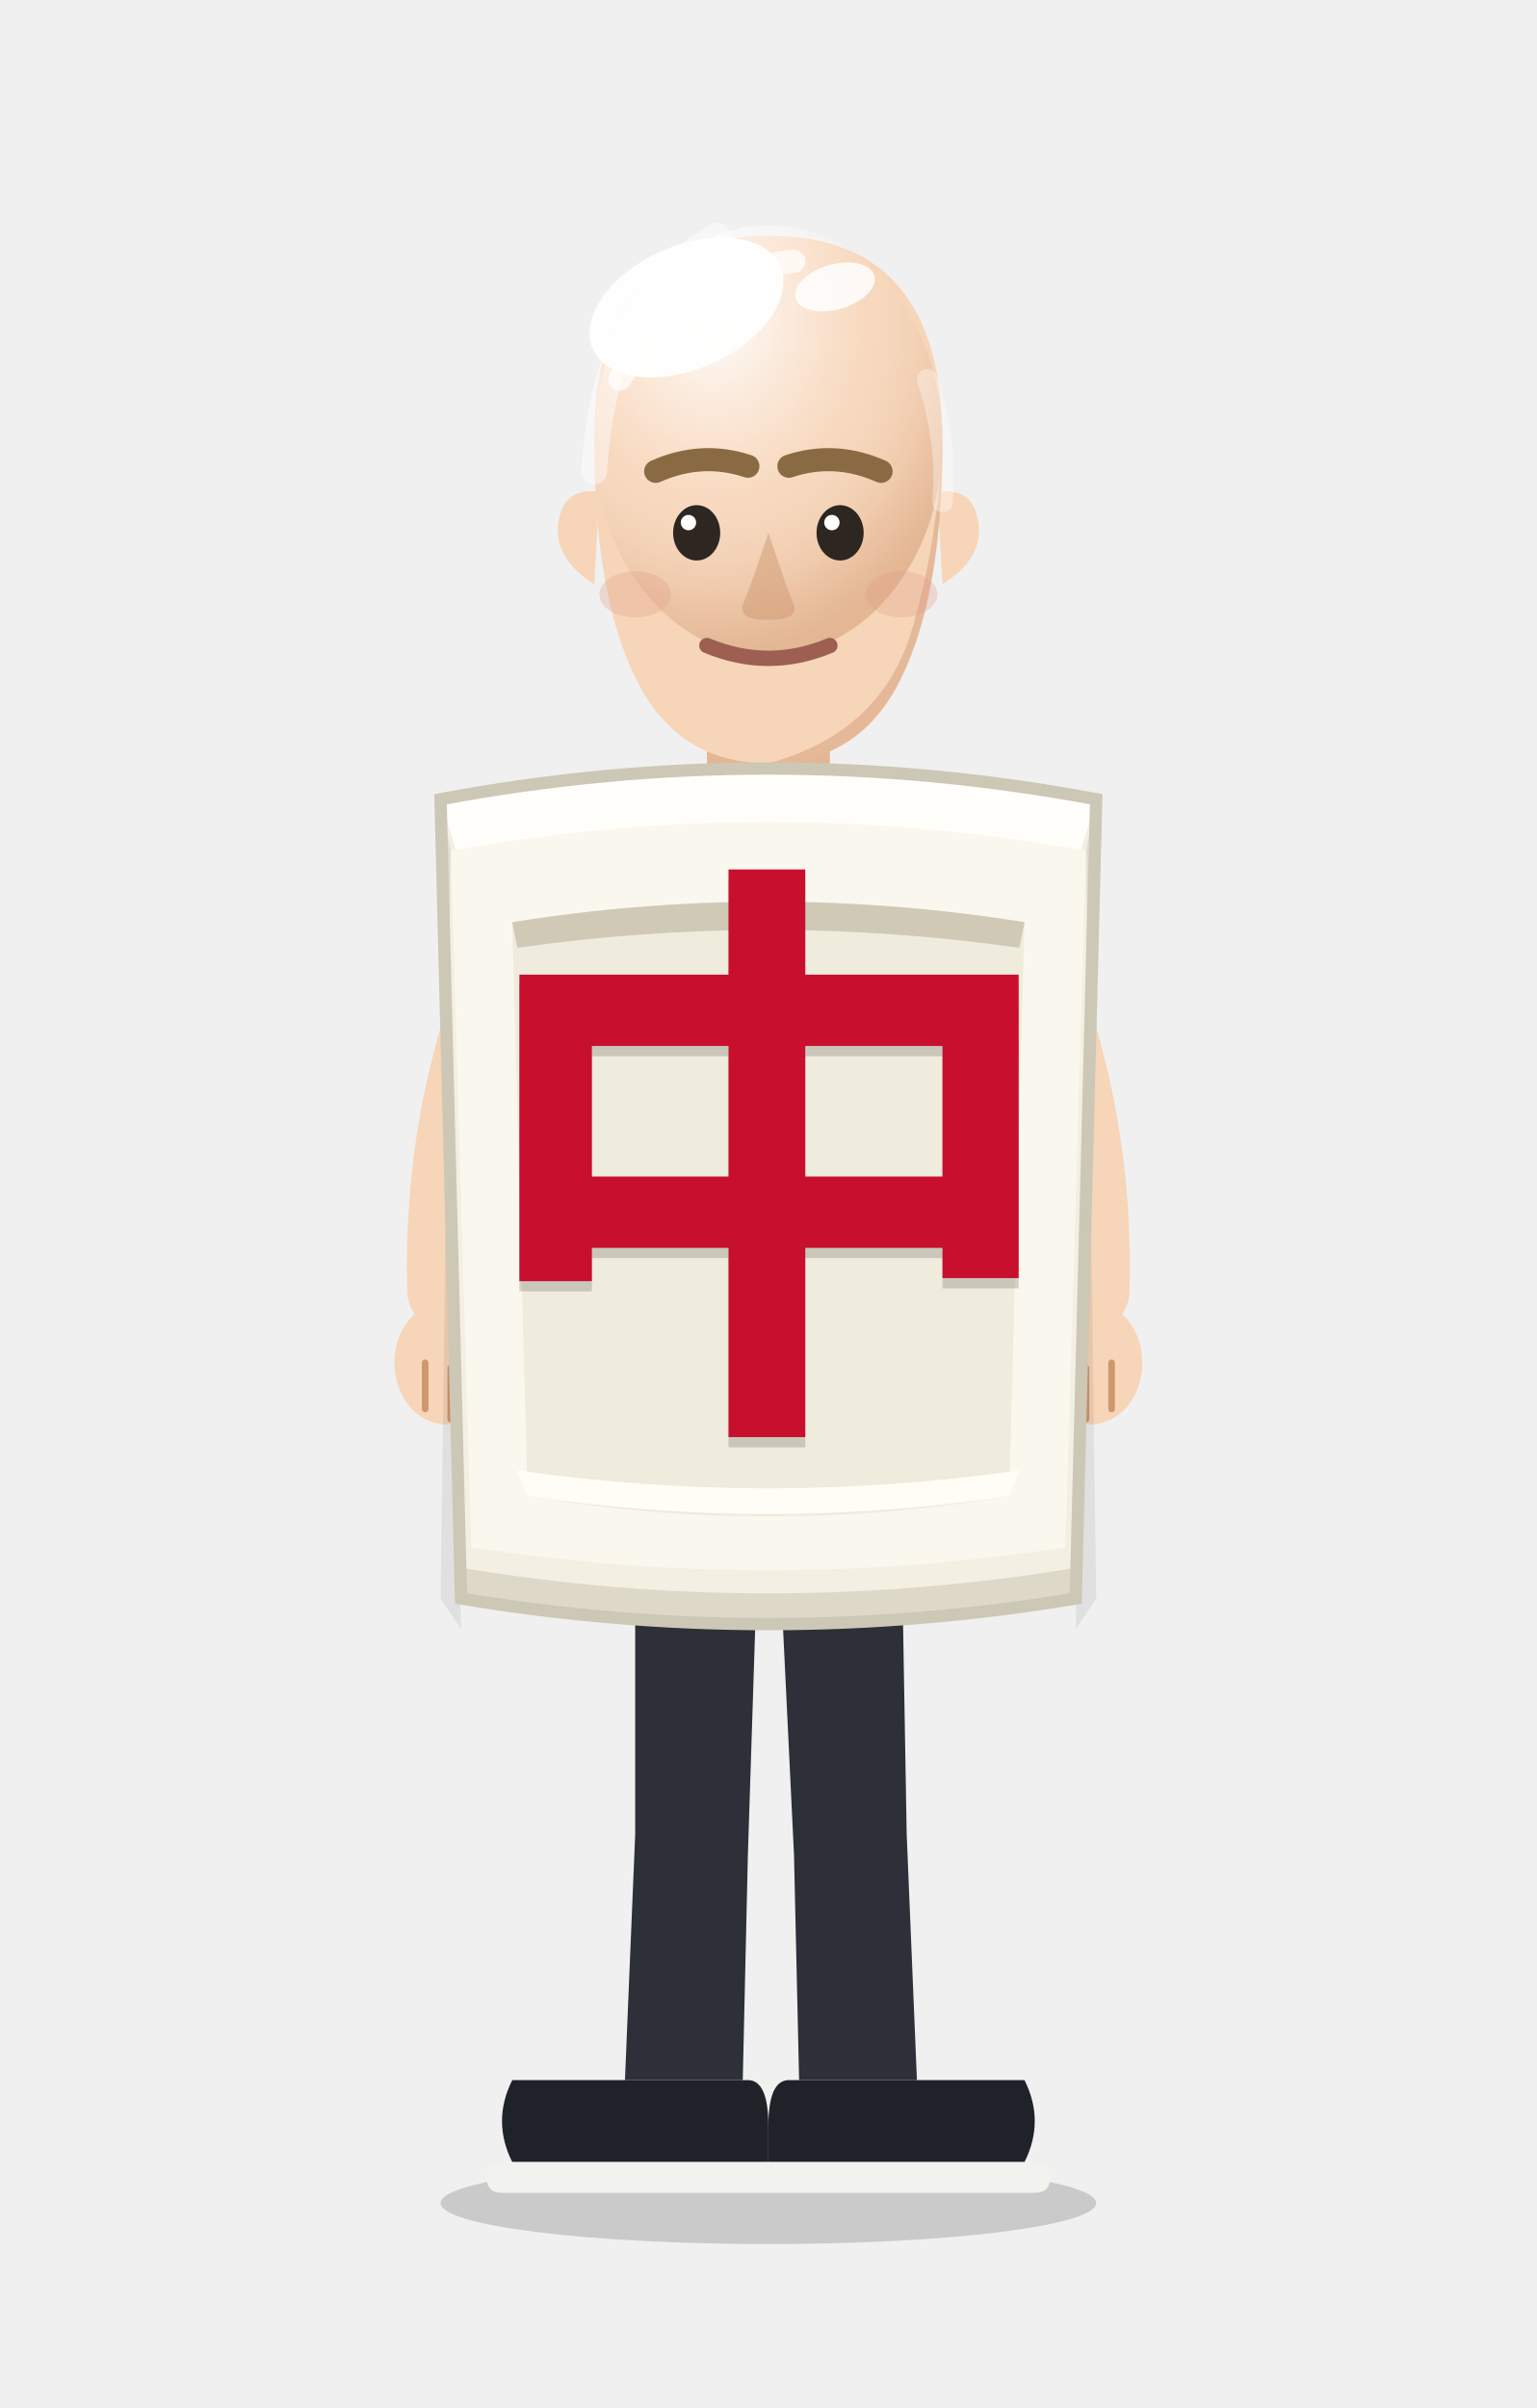
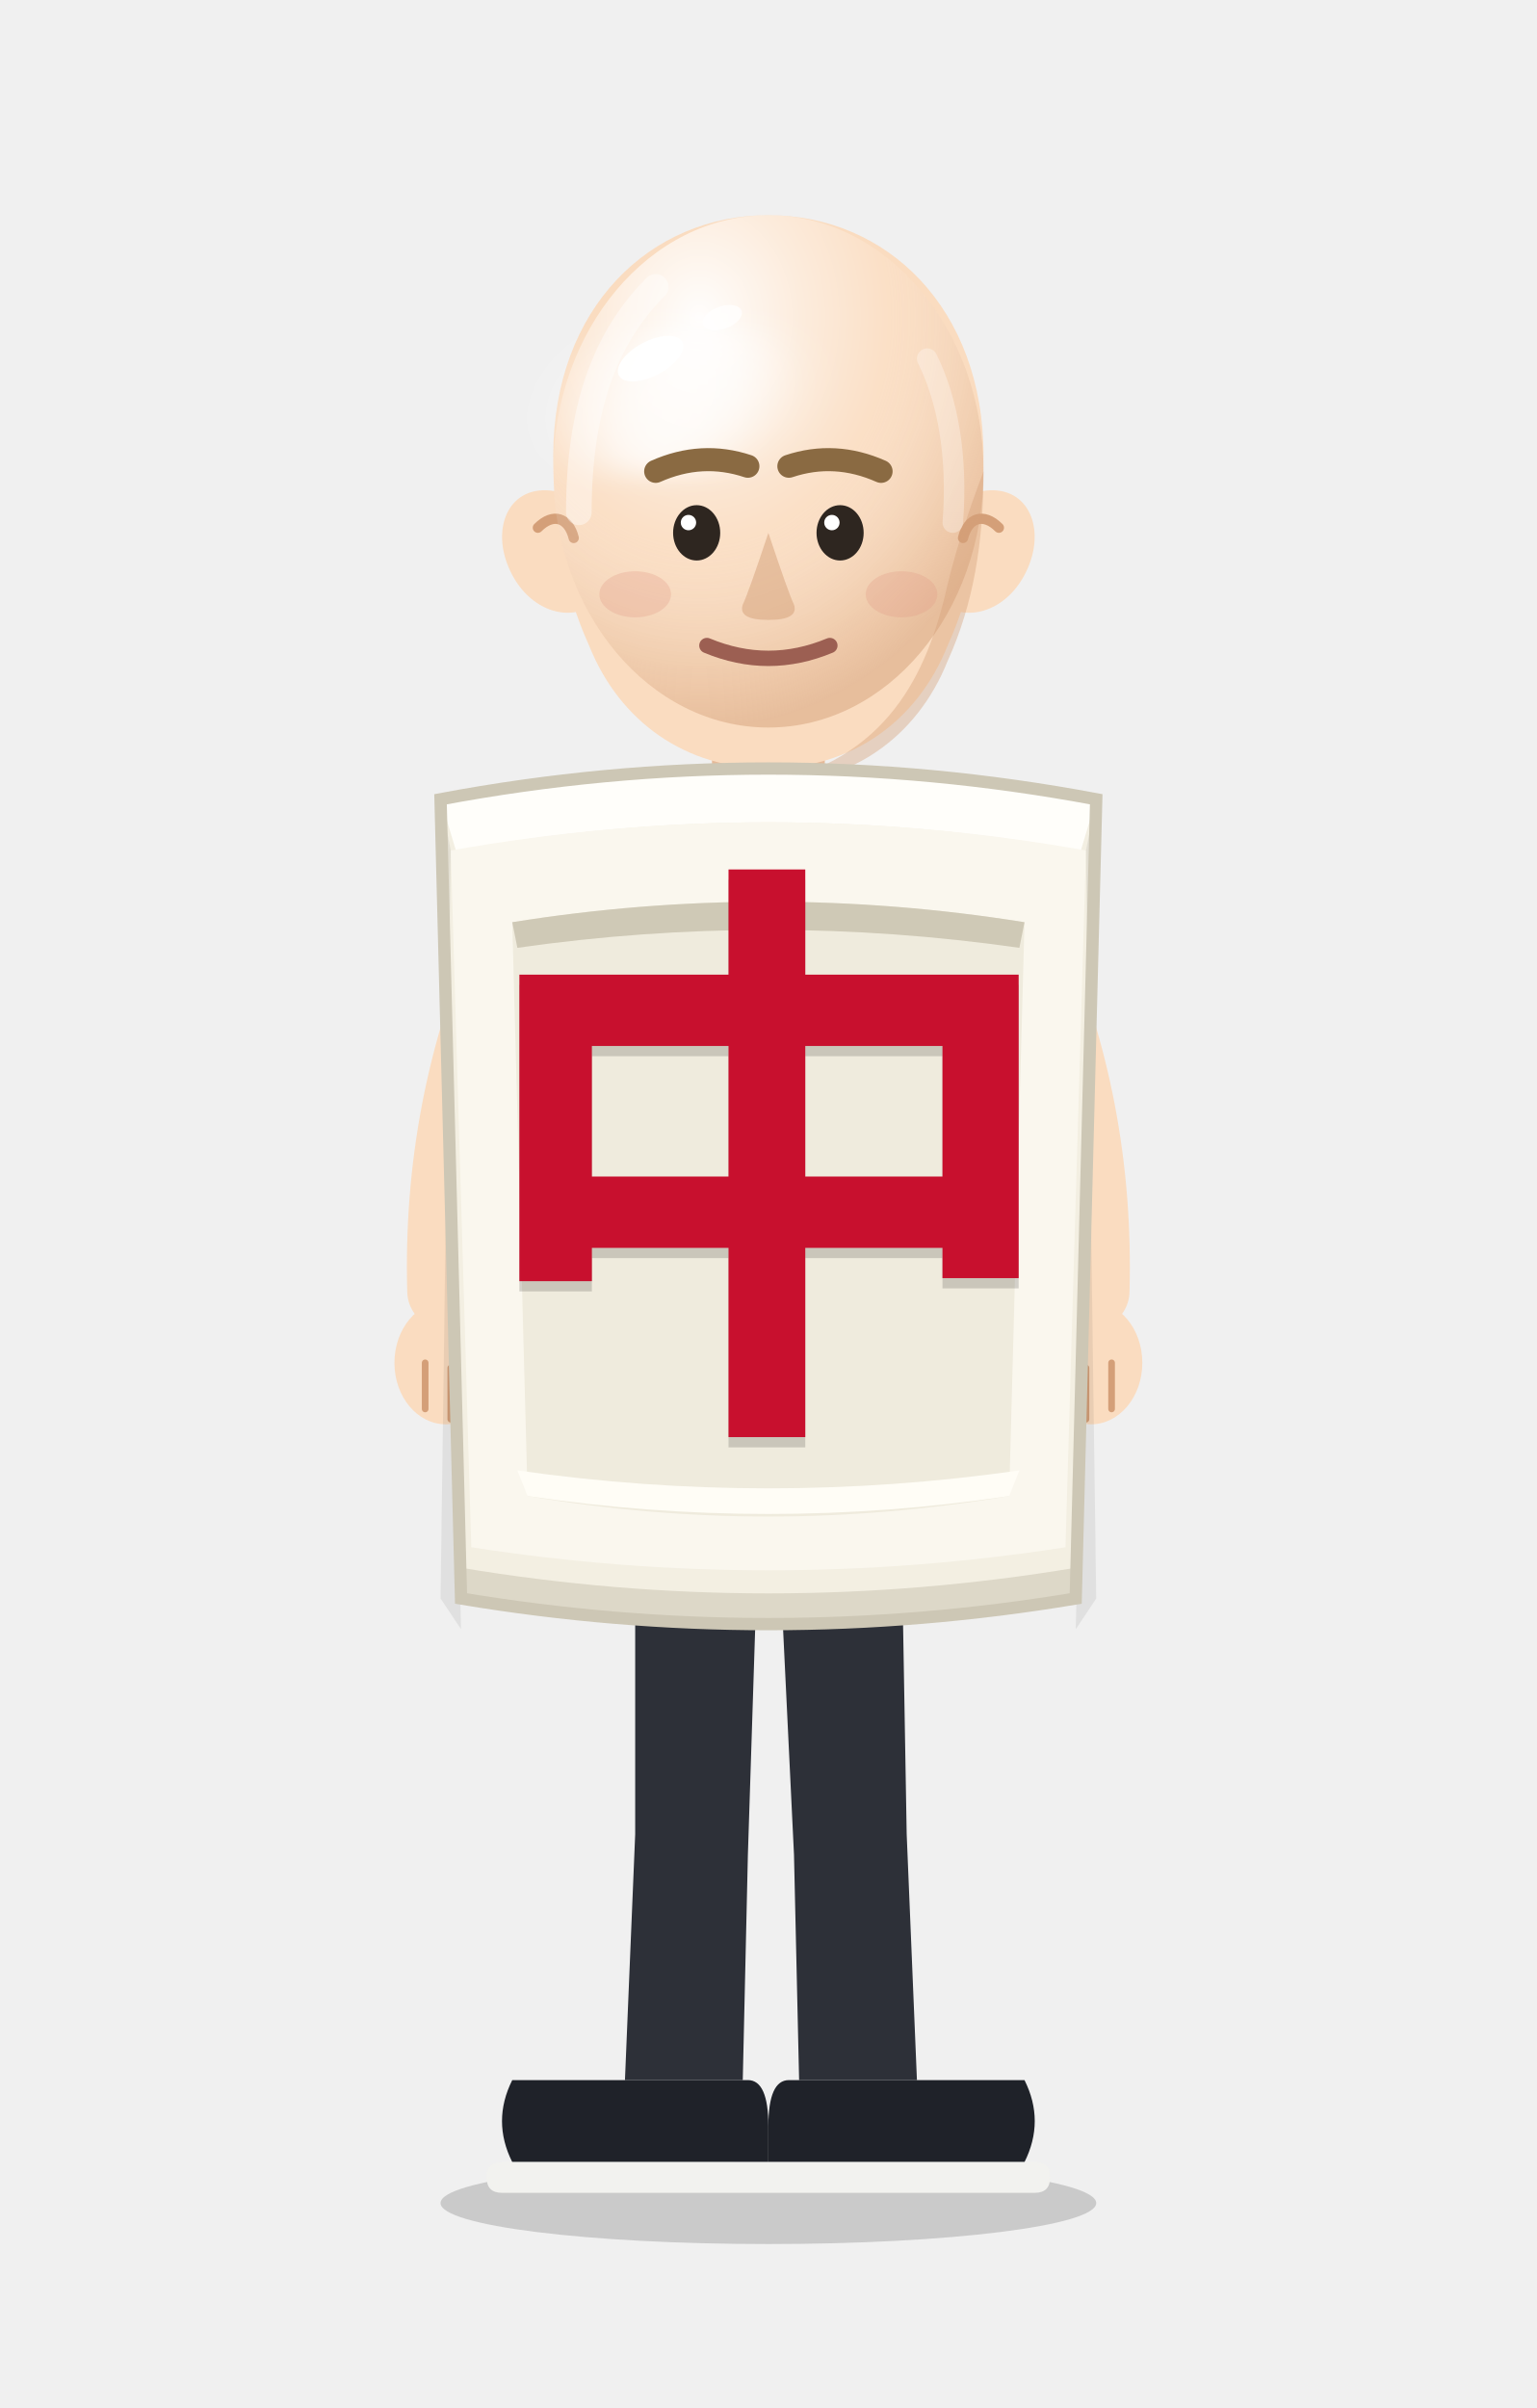
<svg xmlns="http://www.w3.org/2000/svg" viewBox="0 0 300 470" width="300" height="470">
  <defs>
    <radialGradient id="domer" cx=".34" cy=".2" r=".8">
      <stop offset="0" stop-color="#fff" stop-opacity=".95" />
      <stop offset=".3" stop-color="#fff" stop-opacity=".45" />
      <stop offset=".55" stop-color="#fff" stop-opacity=".1" />
-       <stop offset=".85" stop-color="#cf9770" stop-opacity=".25" />
-       <stop offset="1" stop-color="#cf9770" stop-opacity=".5" />
+       <stop offset=".85" stop-color="#d49f78" stop-opacity=".25" />
+       <stop offset="1" stop-color="#d49f78" stop-opacity=".5" />
    </radialGradient>
+     <filter id="glr" x="-60%" y="-60%" width="220%" height="220%">
+       <feGaussianBlur stdDeviation="5" />
+     </filter>
  </defs>
  <style>
.b{transform-box:view-box;transform-origin:150px 428px;animation:d 1.9s ease-in-out infinite}
.a{transform-box:fill-box;transform-origin:top center;animation:w 1.9s ease-in-out infinite}
.a2{animation-delay:-.95s}
@keyframes d{0%,100%{transform:rotate(-5deg)}25%{transform:rotate(0) translateY(-8px)}50%{transform:rotate(5deg)}75%{transform:rotate(0) translateY(-8px)}}
@keyframes w{0%,100%{transform:rotate(7deg)}50%{transform:rotate(-11deg)}}
@media (prefers-reduced-motion:reduce){.b,.a{animation:none}}
</style>
  <ellipse cx="150" cy="430" rx="64" ry="8" fill="#000" opacity=".16" />
  <g class="b">
    <path d="M124 300h24l-2 62-1 44h-23l2-48z" fill="#2d3038" />
    <path d="M152 300h24l1 58 2 48h-23l-1-44z" fill="#2d3038" />
    <path d="M100 406h46q4 0 4 9v7h-50q-4-8 0-16Z" fill="#1f2229" />
    <path d="M154 406h46q4 8 0 16h-50v-7q0-9 4-9Z" fill="#1f2229" />
    <path d="M98 422h52v6H98q-3 0-3-3t3-3ZM150 422h52q3 0 3 3t-3 3h-52z" fill="#f2f2ef" />
    <path d="M112 158q38-12 76 0l5 146q-43 9-86 0z" fill="#6d7786" />
    <g class="a">
-       <path d="M100 184q-14 32-13 68" fill="none" stroke="#f7d5b8" stroke-width="15" stroke-linecap="round" />
-       <ellipse cx="87" cy="266" rx="10" ry="12" fill="#f7d5b8" />
-       <path d="M83 266v9M88 267v10M93 266v8" stroke="#cf9770" stroke-width="1.3" stroke-linecap="round" />
+       <path d="M100 184q-14 32-13 68" fill="none" stroke="#fadcc0" stroke-width="15" stroke-linecap="round" />
+       <ellipse cx="87" cy="266" rx="10" ry="12" fill="#fadcc0" />
+       <path d="M83 266v9M88 267v10M93 266v8" stroke="#d49f78" stroke-width="1.3" stroke-linecap="round" />
    </g>
    <g class="a a2">
-       <path d="M200 184q14 32 13 68" fill="none" stroke="#f7d5b8" stroke-width="15" stroke-linecap="round" />
-       <ellipse cx="213" cy="266" rx="10" ry="12" fill="#f7d5b8" />
-       <path d="M207 266v8M212 267v10M217 266v9" stroke="#cf9770" stroke-width="1.3" stroke-linecap="round" />
+       <path d="M200 184q14 32 13 68" fill="none" stroke="#fadcc0" stroke-width="15" stroke-linecap="round" />
+       <ellipse cx="213" cy="266" rx="10" ry="12" fill="#fadcc0" />
+       <path d="M207 266v8M212 267v10M217 266v9" stroke="#d49f78" stroke-width="1.3" stroke-linecap="round" />
    </g>
-     <path d="M138 140h24v30q0 8-12 8t-12-8z" fill="#f7d5b8" />
-     <path d="M138 152q12 9 24 0v-12h-24z" fill="#cf9770" opacity=".5" />
-     <path d="M150 46q34 0 34 40 0 28-7 44-8 19-27 19t-27-19q-7-16-7-44 0-40 34-40Z" fill="#f7d5b8" />
-     <path d="M117 96q-7-1-8 6t7 12M183 96q7-1 8 6t-7 12" fill="#f7d5b8" />
-     <ellipse cx="150" cy="86" rx="34" ry="42" fill="url(#domer)" />
-     <path d="M184 86q0 28-7 44-8 19-27 19 22-6 28-26 5-17 6-37Z" fill="#cf9770" opacity=".45" />
-     <ellipse cx="134" cy="60" rx="20" ry="12" fill="#fff" opacity=".95" transform="rotate(-24 134 60)" />
-     <ellipse cx="163" cy="56" rx="8" ry="4.4" fill="#fff" opacity=".85" transform="rotate(-16 163 56)" />
-     <path d="M116 92q2-34 24-46" fill="none" stroke="#fff" stroke-opacity=".45" stroke-width="5" stroke-linecap="round" />
-     <path d="M121 74q13-21 34-23" fill="none" stroke="#fff" stroke-opacity=".7" stroke-width="4.5" stroke-linecap="round" />
-     <path d="M181 74q4 12 3 24" fill="none" stroke="#fff" stroke-opacity=".35" stroke-width="4" stroke-linecap="round" />
+     <path d="M139 142h22v28q0 9-11 9t-11-9z" fill="#fadcc0" />
+     <path d="M139 152q11 9 22 0v-10h-22z" fill="#d49f78" opacity=".55" />
+     <path d="M150 42c-23 0-42 18-42 47 0 14 2 26 7 37 6 15 19 24 35 24s29-9 35-24c5-11 7-23 7-37 0-29-19-47-42-47Z" fill="#fadcc0" />
+     <path d="M109 96c-9-2-13 6-10 14 3 8 10 11 15 9zM191 96c9-2 13 6 10 14-3 8-10 11-15 9z" fill="#fadcc0" />
+     <path d="M105 103c3-3 6-2 7 2M195 103c-3-3-6-2-7 2" fill="none" stroke="#d49f78" stroke-width="2" stroke-linecap="round" />
+     <ellipse cx="150" cy="92" rx="42" ry="50" fill="url(#domer)" />
+     <path d="M192 92c0 14-2 26-7 37-6 15-19 24-35 24 23-5 31-21 35-39 2-8 4-14 7-22Z" fill="#d49f78" opacity=".4" />
+     <ellipse cx="132" cy="78" rx="19" ry="14" fill="#fff" opacity=".8" filter="url(#glr)" transform="rotate(-28 132 78)" />
+     <ellipse cx="127" cy="70" rx="7" ry="3.4" fill="#fff" opacity=".95" transform="rotate(-28 127 70)" />
+     <ellipse cx="141" cy="62" rx="4" ry="2.2" fill="#fff" opacity=".7" transform="rotate(-20 141 62)" />
+     <path d="M113 100c0-20 5-34 15-44" fill="none" stroke="#fff" stroke-opacity=".4" stroke-width="5" stroke-linecap="round" />
+     <path d="M186 102c1-13-1-24-5-32" fill="none" stroke="#fff" stroke-opacity=".3" stroke-width="4" stroke-linecap="round" />
    <path d="M128 92q9-4 18-1M172 92q-9-4-18-1" fill="none" stroke="#8a6a42" stroke-width="4.5" stroke-linecap="round" />
    <ellipse cx="136" cy="104" rx="4.6" ry="5.4" fill="#2e2620" />
    <ellipse cx="164" cy="104" rx="4.6" ry="5.4" fill="#2e2620" />
    <circle cx="134.4" cy="102" r="1.5" fill="#fff" />
    <circle cx="162.4" cy="102" r="1.5" fill="#fff" />
-     <path d="M150 104q4 12 5 14 1 3-5 3t-5-3q1-2 5-14Z" fill="#cf9770" opacity=".5" />
+     <path d="M150 104q4 12 5 14 1 3-5 3t-5-3q1-2 5-14Z" fill="#d49f78" opacity=".5" />
    <path d="M138 126q12 5 24 0" fill="none" stroke="#9c5f52" stroke-width="3" stroke-linecap="round" />
    <ellipse cx="124" cy="116" rx="7" ry="4.5" fill="#e09a86" opacity=".3" />
    <ellipse cx="176" cy="116" rx="7" ry="4.5" fill="#e09a86" opacity=".3" />
    <path d="M86 156q64-12 128 0l-4 156q-60 10-120 0Z" fill="#f3efe2" />
    <path d="M86 156q64-12 128 0l-3 10q-61-11-122 0Z" fill="#fffefa" />
    <path d="M88 166q62-11 124 0l-4 136q-58 9-116 0Z" fill="#faf7ee" />
    <path d="M90 306q60 10 120 0l-1 6q-59 10-118 0Z" fill="#ddd8c8" />
    <path d="M86 156l2 10-2 146 4 6-4-162ZM214 156l-2 10 2 146-4 6 4-162Z" fill="#000" opacity=".07" />
    <path d="M100 180q50-8 100 0l-3 112q-47 8-94 0Z" fill="#efebdd" />
    <path d="M100 180q50-8 100 0l-1 5q-49-7-98 0Z" fill="#cfc9b6" />
    <path d="M101 287q49 7 98 0l-2 5q-47 7-94 0Z" fill="#fffdf6" />
    <text x="150" y="272" text-anchor="middle" font-family="Noto Serif TC,Songti SC,SimSun,MS Mincho,serif" font-size="118" font-weight="700" fill="#000" opacity=".16">中</text>
    <text x="150" y="270" text-anchor="middle" font-family="Noto Serif TC,Songti SC,SimSun,MS Mincho,serif" font-size="118" font-weight="700" fill="#c8102e">中</text>
    <path d="M86 156q64-12 128 0l-4 156q-60 10-120 0Z" fill="none" stroke="#cdc7b5" stroke-width="2.4" />
  </g>
</svg>
